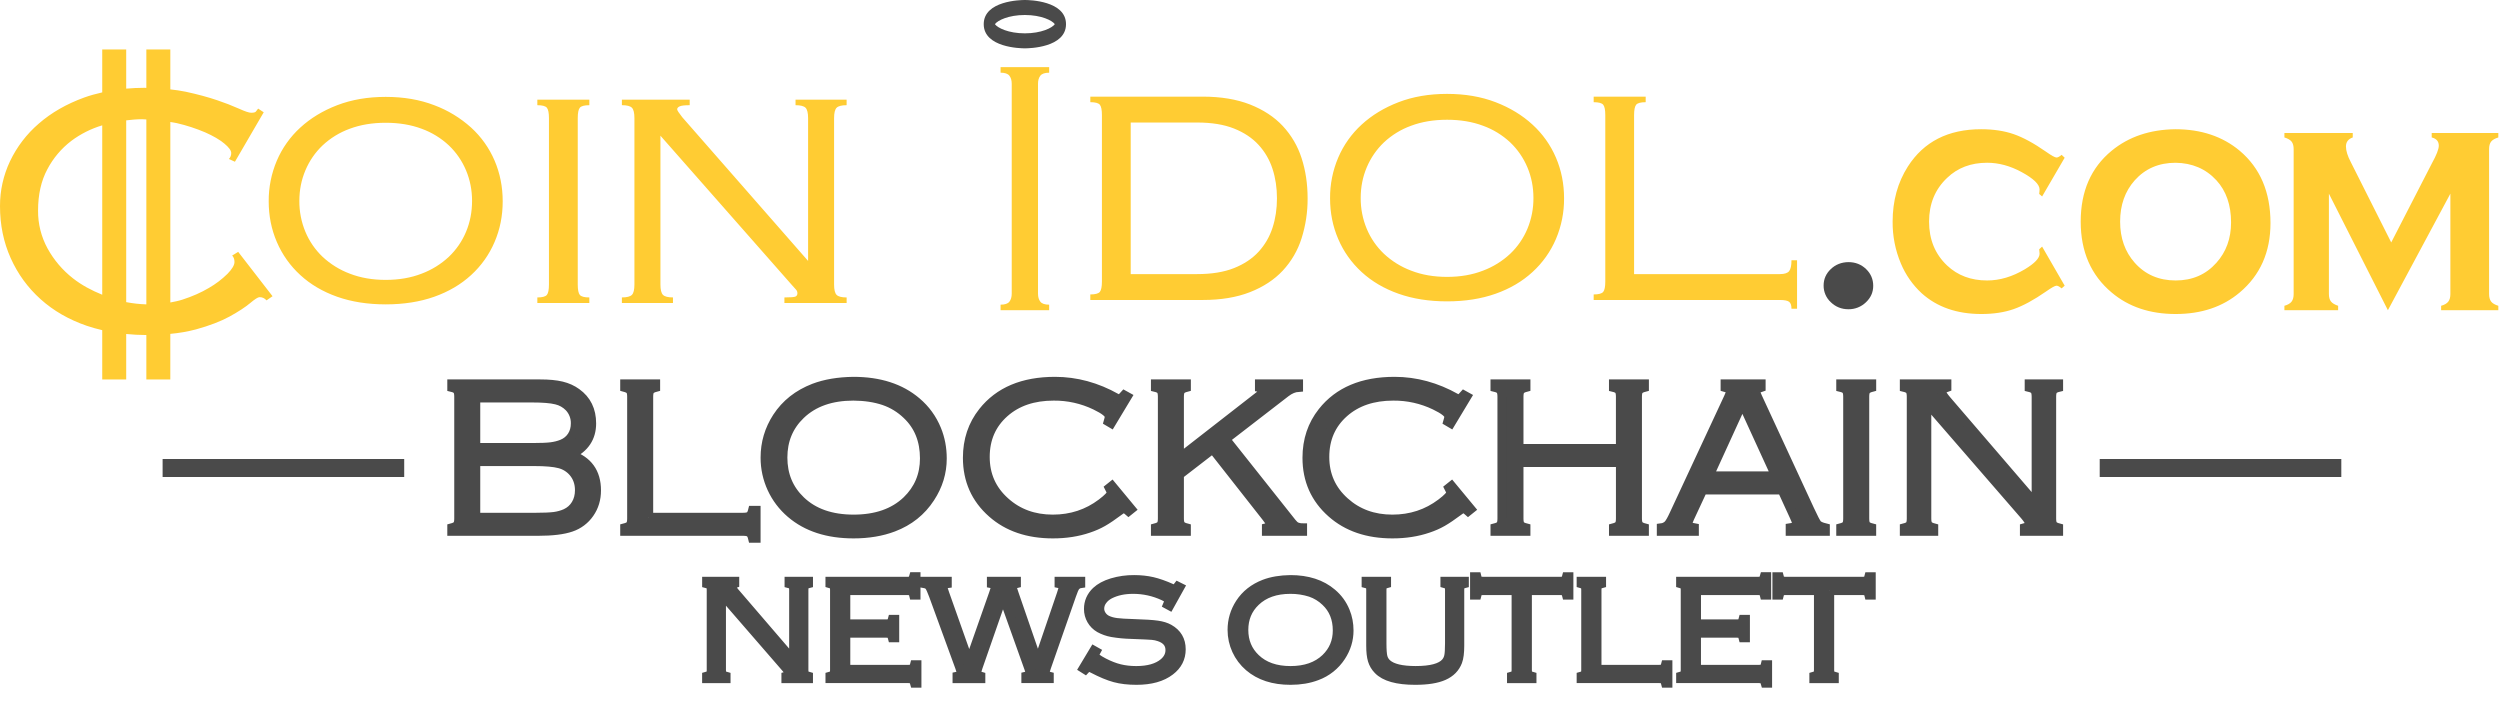
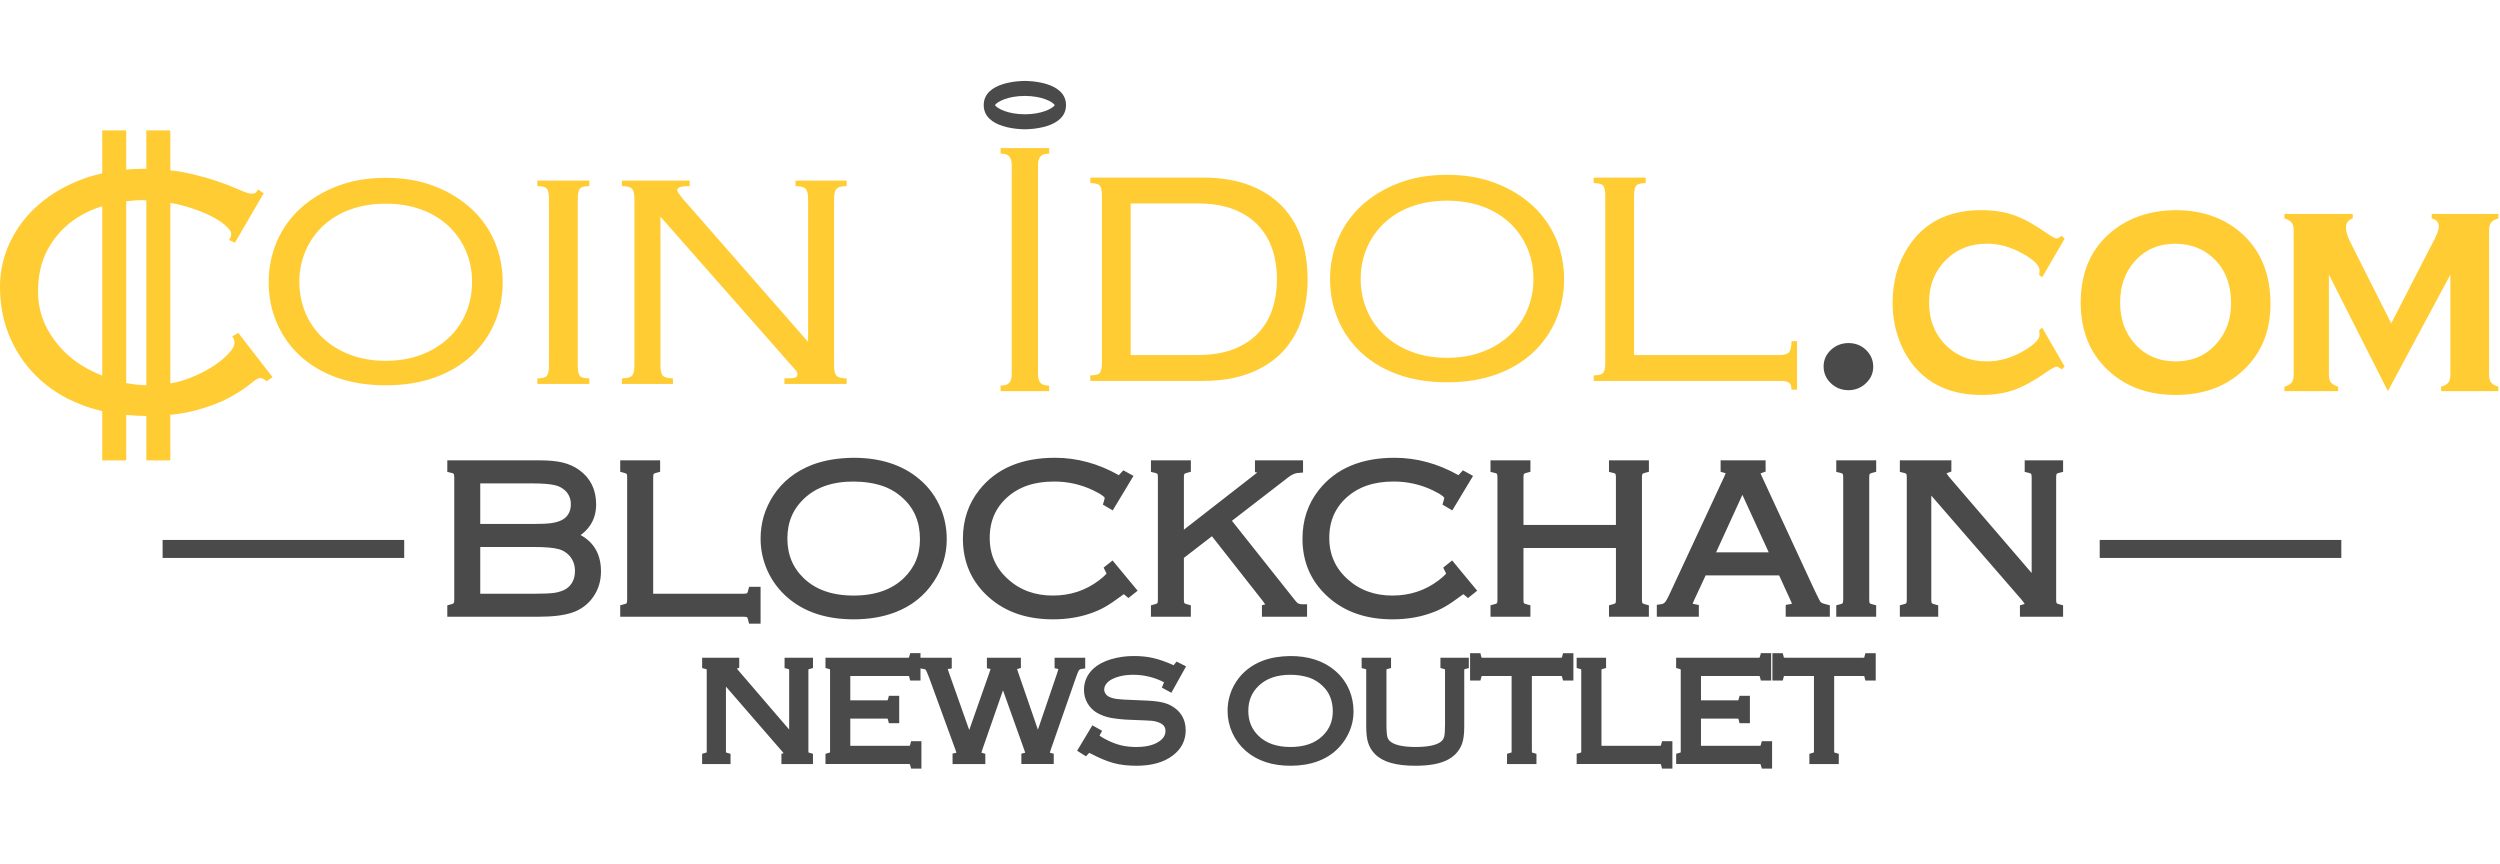
- <svg xmlns="http://www.w3.org/2000/svg" width="139" height="39" viewBox="0 0 139 39">
+ <svg xmlns="http://www.w3.org/2000/svg" width="139" height="48" viewBox="0 0 139 39">
  <g fill-rule="nonzero" fill="none">
    <path d="M56.982 0c-.234 0-2.287.038-2.287 1.344s2.053 1.344 2.287 1.344c.234 0 2.288-.038 2.288-1.344S57.216 0 56.982 0m0 1.854c-.917 0-1.522-.306-1.665-.51.143-.205.748-.51 1.665-.51.918 0 1.523.306 1.666.51-.143.204-.748.51-1.666.51" fill="#4A4A4A" />
    <path d="M12.908 14.209c.086.086.129.205.129.36 0 .17-.13.39-.388.655a5.069 5.069 0 0 1-1.032.784c-.43.256-.925.475-1.485.655-.215.07-.439.113-.662.155V6.783c.12.023.248.036.366.064a9.442 9.442 0 0 1 1.575.514c.447.198.8.403 1.058.617.258.214.387.39.387.526a.452.452 0 0 1-.129.335l.335.154 1.601-2.75-.31-.205a5.868 5.868 0 0 1-.129.167c-.035.043-.12.064-.258.064-.12 0-.34-.073-.658-.218a14.06 14.06 0 0 0-1.226-.476c-.5-.17-1.085-.33-1.756-.475a9.187 9.187 0 0 0-.856-.13V2.75H8.137v2.137c-.038 0-.07-.005-.108-.005-.349 0-.684.018-1.012.046V2.75H5.684v2.387c-.344.079-.68.169-.998.284-.99.36-1.833.844-2.53 1.452a6.347 6.347 0 0 0-1.6 2.094A5.789 5.789 0 0 0 0 11.46c0 1.045.198 2.008.594 2.89.396.883.95 1.645 1.665 2.287.714.642 1.57 1.135 2.568 1.478.277.094.564.173.857.242v2.74h1.333V18.57c.362.035.731.058 1.115.058h.005v2.469h1.332v-2.534a8.58 8.58 0 0 0 1.425-.248c.757-.209 1.381-.448 1.872-.717.49-.27.868-.517 1.135-.74.267-.225.443-.337.53-.337.154 0 .284.06.387.18l.335-.231-1.91-2.467-.335.206zm-8.855 1.263a5.414 5.414 0 0 1-1.407-1.654 4.308 4.308 0 0 1-.53-2.114c0-.889.173-1.654.517-2.294a4.789 4.789 0 0 1 1.33-1.576 5.504 5.504 0 0 1 1.721-.865v9.418c-.595-.24-1.148-.535-1.631-.915zm2.964 1.327V6.692c.295-.036.59-.063.883-.063.08 0 .156.01.237.013v10.281a7.086 7.086 0 0 1-1.12-.124zM26.196 7.095a6.396 6.396 0 0 0-2.053-1.246c-.8-.308-1.7-.462-2.698-.462-.997 0-1.896.154-2.697.462-.8.308-1.484.724-2.052 1.246a5.315 5.315 0 0 0-1.304 1.837 5.677 5.677 0 0 0-.452 2.262c0 .805.15 1.558.452 2.26a5.31 5.31 0 0 0 1.304 1.838c.568.523 1.252.925 2.052 1.208.8.282 1.7.423 2.697.423.999 0 1.898-.141 2.698-.423.8-.283 1.484-.685 2.053-1.208a5.3 5.3 0 0 0 1.303-1.838c.301-.702.451-1.455.451-2.26 0-.805-.15-1.56-.45-2.262a5.308 5.308 0 0 0-1.304-1.837m-.284 5.794a4.095 4.095 0 0 1-.955 1.388 4.56 4.56 0 0 1-1.51.937c-.595.232-1.261.348-2.002.348-.74 0-1.407-.116-2-.348a4.562 4.562 0 0 1-1.51-.937 4.093 4.093 0 0 1-.955-1.388 4.385 4.385 0 0 1-.336-1.721c0-.6.112-1.165.336-1.696.223-.53.542-.993.955-1.387a4.411 4.411 0 0 1 1.51-.926c.593-.222 1.26-.333 2-.333s1.407.11 2.001.333a4.412 4.412 0 0 1 1.511.926c.413.394.731.856.955 1.387.223.531.335 1.097.335 1.696 0 .616-.112 1.19-.335 1.721M29.876 5.849c.275 0 .452.047.53.141.077.095.116.287.116.578v9.25c0 .292-.039.485-.116.579-.078.094-.255.141-.53.141v.308h2.891v-.308c-.275 0-.451-.047-.529-.141-.077-.094-.115-.287-.115-.578v-9.25c0-.292.038-.484.115-.579.078-.094.254-.141.53-.141V5.54h-2.892v.308zM44.232 5.849c.276 0 .46.047.556.141.094.095.142.287.142.578v7.94l-6.997-7.991c-.19-.24-.283-.385-.283-.437 0-.068.047-.124.141-.167.095-.043.28-.064.556-.064V5.54h-3.77v.308c.275 0 .461.047.556.141.094.095.141.287.141.578v9.25c0 .292-.047.485-.141.578-.095.095-.28.142-.556.142v.308h2.84v-.308c-.275 0-.46-.047-.555-.142-.094-.093-.142-.286-.142-.578V7.545l7.306 8.299c.086.103.159.185.22.245.06.06.09.132.09.218s-.035.145-.103.18c-.07.034-.276.051-.62.051v.308h3.46v-.308c-.276 0-.461-.047-.556-.141-.095-.094-.142-.287-.142-.578v-9.25c0-.292.047-.484.142-.579.094-.094.28-.141.555-.141V5.54h-2.84v.308zM55.632 4.041c.24 0 .404.056.49.168.086.11.13.26.13.45v11.665c0 .188-.044.338-.13.45-.086.11-.25.166-.49.166v.308h2.701v-.308c-.241 0-.404-.055-.49-.167-.087-.111-.13-.261-.13-.45V4.659c0-.189.043-.338.13-.45.086-.11.249-.167.49-.167v-.308h-2.701v.308zM71.322 7.005c-.473-.505-1.08-.903-1.82-1.195-.74-.29-1.618-.437-2.633-.437h-6.247v.308c.275 0 .452.048.529.142.077.095.116.287.116.578v9.25c0 .292-.04.484-.116.578-.077.094-.254.142-.53.142v.308h6.248c1.015 0 1.893-.146 2.633-.437.74-.29 1.347-.689 1.82-1.195a4.706 4.706 0 0 0 1.046-1.798 7.205 7.205 0 0 0 .335-2.222c0-.806-.112-1.55-.335-2.236a4.734 4.734 0 0 0-1.046-1.786m-.568 5.653c-.164.506-.422.95-.774 1.336-.353.385-.81.69-1.369.912-.56.223-1.243.334-2.052.334h-3.692V6.812h3.692c.809 0 1.493.112 2.052.334.56.223 1.016.527 1.369.913.352.385.61.83.774 1.336.164.505.245 1.05.245 1.632 0 .582-.081 1.126-.245 1.63M85.207 6.928c-.568-.522-1.251-.938-2.052-1.246-.8-.308-1.7-.462-2.698-.462s-1.898.154-2.697.462c-.8.308-1.485.724-2.053 1.246a5.31 5.31 0 0 0-1.303 1.837 5.668 5.668 0 0 0-.452 2.262c0 .805.15 1.558.452 2.26.3.703.735 1.315 1.303 1.838.568.522 1.252.925 2.053 1.207.8.283 1.7.424 2.697.424.998 0 1.897-.141 2.698-.424.8-.282 1.484-.685 2.052-1.207a5.297 5.297 0 0 0 1.304-1.838 5.667 5.667 0 0 0 .451-2.26c0-.806-.15-1.56-.451-2.262a5.307 5.307 0 0 0-1.304-1.837m-.283 5.794a4.098 4.098 0 0 1-.956 1.388 4.547 4.547 0 0 1-1.51.937c-.594.232-1.26.348-2 .348-.741 0-1.408-.116-2.001-.348a4.546 4.546 0 0 1-1.51-.937 4.086 4.086 0 0 1-.956-1.388 4.38 4.38 0 0 1-.336-1.721c0-.6.112-1.165.336-1.696.224-.53.543-.993.955-1.388a4.396 4.396 0 0 1 1.51-.925c.594-.223 1.261-.334 2.001-.334s1.407.111 2 .334a4.4 4.4 0 0 1 1.511.925c.413.395.731.857.956 1.388.223.531.335 1.096.335 1.696a4.39 4.39 0 0 1-.335 1.721M99.606 14.47c0 .291-.043.492-.129.604-.086.11-.258.166-.517.166h-8.105V6.401c0-.291.039-.483.116-.578.077-.094.253-.141.529-.141v-.308h-2.892v.308c.276 0 .452.047.53.141.078.095.116.287.116.578v9.25c0 .291-.038.485-.116.578-.078.095-.254.142-.53.142v.308H98.96c.259 0 .43.034.517.103.086.068.129.196.129.385h.31V14.47h-.31z" fill="#FC3" />
    <path d="M102.771 14.574c.387 0 .714.128.98.383.266.256.4.567.4.935 0 .357-.136.663-.408.918a1.37 1.37 0 0 1-.972.384c-.38 0-.706-.13-.975-.388a1.244 1.244 0 0 1-.403-.93c0-.357.133-.662.399-.915s.593-.382.98-.387z" fill="#4A4A4A" />
    <path d="M113.542 13.712l1.254 2.173-.17.149c-.12-.1-.214-.15-.283-.15-.084 0-.28.11-.586.326-.678.47-1.277.795-1.796.976-.52.182-1.118.273-1.796.273-1.356 0-2.462-.384-3.317-1.152a4.731 4.731 0 0 1-1.158-1.654 5.847 5.847 0 0 1-.46-2.331c0-1.155.282-2.176.846-3.061.885-1.384 2.244-2.076 4.074-2.076.678 0 1.28.09 1.807.272.527.182 1.127.508 1.8.977.307.217.502.325.586.325.07 0 .163-.05.282-.15l.171.16-1.254 2.154-.163-.14a.863.863 0 0 1 .014-.131c.005-.053.008-.09.008-.114 0-.286-.334-.61-1.002-.972-.633-.344-1.272-.517-1.915-.517-.9 0-1.642.281-2.226.843-.668.631-1.002 1.442-1.002 2.43 0 .994.334 1.807 1.002 2.439.588.555 1.33.833 2.226.833.703 0 1.403-.208 2.1-.624.545-.329.817-.616.817-.863l-.022-.246.163-.15zM120.95 7.185c1.431 0 2.624.399 3.577 1.196 1.141.962 1.712 2.302 1.712 4.02 0 1.613-.57 2.9-1.712 3.862-.943.797-2.13 1.196-3.56 1.196-1.43 0-2.618-.399-3.56-1.196-1.147-.962-1.72-2.276-1.72-3.941 0-1.683.573-2.997 1.72-3.94.948-.78 2.13-1.18 3.544-1.197zm.009 1.865c-.928 0-1.684.325-2.268.976-.542.61-.812 1.375-.812 2.296 0 .915.27 1.677.812 2.287.584.657 1.343.985 2.276.985.927 0 1.683-.328 2.267-.985.542-.604.813-1.352.813-2.243 0-.968-.271-1.748-.813-2.34-.59-.64-1.348-.965-2.275-.976zM132.767 17.248l-3.28-6.48v5.574c0 .182.037.321.112.418.075.097.208.177.401.242v.246h-2.987v-.246c.187-.053.32-.13.397-.229.078-.1.117-.24.117-.422V8.293c0-.182-.038-.321-.113-.418-.075-.096-.208-.174-.401-.233v-.246h3.8v.246c-.252.088-.378.255-.378.501 0 .241.091.534.274.88l2.243 4.457 2.26-4.395c.256-.463.385-.792.385-.986 0-.24-.131-.392-.394-.457v-.246h3.704v.246c-.193.059-.327.136-.402.233-.075.097-.112.236-.112.417v8.05c0 .182.037.323.112.423.075.1.21.178.402.237v.246h-3.18v-.246c.187-.053.32-.13.397-.23.078-.1.117-.24.117-.422v-5.583l-3.474 6.481z" fill="#FC3" />
    <path d="M31.73 25.284c.957.32 1.435.981 1.435 1.982 0 .484-.128.91-.386 1.278a2.03 2.03 0 0 1-1.025.772c-.43.15-1.044.225-1.84.225H25.12v-.192c.153-.04.255-.094.307-.162.053-.068.079-.186.079-.354v-6.779c0-.168-.026-.287-.079-.357-.052-.07-.154-.123-.307-.159v-.192h4.91c.482 0 .881.038 1.197.114.316.076.594.202.835.378.555.397.833.965.833 1.705 0 .789-.388 1.37-1.164 1.741zm-5.278-.402h3.173c.45 0 .787-.014 1.01-.042.223-.028.43-.08.618-.156.233-.096.414-.244.543-.444.129-.2.193-.433.193-.697a1.28 1.28 0 0 0-.344-.9 1.45 1.45 0 0 0-.72-.406c-.296-.074-.75-.11-1.36-.11h-3.113v2.755zm0 3.879h3.305c.475 0 .827-.016 1.056-.045.23-.03.442-.09.64-.178.24-.112.429-.28.563-.504.135-.224.202-.484.202-.78 0-.393-.118-.727-.355-1.003a1.477 1.477 0 0 0-.754-.465c-.306-.082-.777-.123-1.412-.123h-3.245v3.098zM36.067 28.76h5.26c.169 0 .288-.025.359-.078.07-.052.123-.154.16-.306h.192v1.55h-.193c-.036-.153-.09-.255-.16-.307-.07-.052-.19-.078-.358-.078h-6.593v-.192c.157-.04.26-.094.31-.162.05-.068.076-.186.076-.355v-6.778c0-.168-.027-.286-.079-.354-.052-.068-.155-.122-.307-.162v-.192h1.719v.192c-.153.04-.256.094-.308.162-.052.068-.078.186-.078.354v6.707zM47.45 21.202c1.45 0 2.62.378 3.51 1.134.498.42.872.935 1.122 1.544.205.5.307 1.038.307 1.615 0 .78-.223 1.51-.67 2.19-.49.753-1.171 1.296-2.044 1.628-.651.248-1.39.372-2.214.372-1.444 0-2.608-.378-3.492-1.135a4.061 4.061 0 0 1-1.43-3.11c0-.812.221-1.56.664-2.245.482-.74 1.166-1.28 2.05-1.621.62-.236 1.352-.36 2.196-.372zm0 .822c-1.235 0-2.213.344-2.932 1.033-.66.632-.99 1.427-.99 2.383 0 .96.33 1.758.99 2.39.715.688 1.697 1.033 2.943 1.033 1.25 0 2.236-.345 2.956-1.033.655-.632.983-1.413.983-2.342 0-1.004-.328-1.815-.983-2.431a3.424 3.424 0 0 0-1.267-.775c-.499-.168-1.066-.254-1.7-.258zM62.674 22.054l-.893 1.483-.163-.096c.036-.12.055-.214.055-.282 0-.164-.258-.37-.773-.618a5.227 5.227 0 0 0-2.316-.517c-1.126 0-2.039.31-2.738.93-.712.632-1.068 1.45-1.068 2.453 0 1 .37 1.83 1.11 2.49.716.644 1.598.966 2.648.966 1.025 0 1.93-.298 2.714-.892.354-.268.531-.458.531-.57 0-.056-.034-.148-.102-.276l.144-.115 1.074 1.297-.15.12c-.114-.1-.206-.15-.278-.15-.045 0-.121.043-.23.127-.37.276-.676.484-.92.622-.243.139-.51.256-.799.352-.599.205-1.258.307-1.978.307-1.387 0-2.515-.384-3.384-1.153-.913-.804-1.37-1.83-1.37-3.08 0-.984.286-1.837.857-2.557.893-1.129 2.23-1.693 4.012-1.693 1.178 0 2.318.31 3.42.93a.4.4 0 0 0 .15.06c.053 0 .147-.075.284-.228l.163.09zM65.575 26.395v2.438c0 .164.026.28.079.35.052.07.154.126.307.166v.192h-1.719v-.192c.153-.04.256-.094.308-.162.052-.068.078-.186.078-.354v-6.779c0-.168-.026-.287-.078-.357-.053-.07-.155-.123-.308-.159v-.192h1.72v.192c-.154.04-.256.094-.308.162-.053.068-.079.187-.079.355v3.406L70.02 22c.156-.12.234-.219.234-.295 0-.088-.076-.144-.228-.168v-.192h2.173v.192c-.241.016-.478.114-.711.294l-3.346 2.583 3.683 4.64c.089.112.171.187.248.225a.924.924 0 0 0 .35.069v.192h-2.01v-.192c.174-.04.26-.098.26-.174 0-.048-.088-.186-.265-.414l-2.981-3.794-1.85 1.428zM81.554 22.054l-.893 1.483-.163-.096c.036-.12.055-.214.055-.282 0-.164-.258-.37-.772-.618a5.227 5.227 0 0 0-2.317-.517c-1.126 0-2.039.31-2.738.93-.712.632-1.068 1.45-1.068 2.453 0 1 .37 1.83 1.11 2.49.716.644 1.598.966 2.648.966 1.026 0 1.93-.298 2.714-.892.354-.268.531-.458.531-.57 0-.056-.034-.148-.102-.276l.144-.115 1.074 1.297-.15.12c-.113-.1-.206-.15-.278-.15-.045 0-.12.043-.23.127-.37.276-.676.484-.92.622-.243.139-.509.256-.799.352-.599.205-1.258.307-1.978.307-1.387 0-2.515-.384-3.384-1.153-.913-.804-1.37-1.83-1.37-3.08 0-.984.286-1.837.857-2.557.893-1.129 2.23-1.693 4.012-1.693 1.178 0 2.318.31 3.42.93a.4.4 0 0 0 .15.06c.053 0 .147-.075.284-.228l.163.09zM90.095 25.717h-5.64v3.116c0 .168.025.286.076.354.05.068.153.122.31.162v.192h-1.719v-.192c.157-.04.26-.094.31-.162.051-.068.076-.186.076-.355v-6.778c0-.168-.026-.287-.078-.357-.052-.07-.155-.123-.308-.159v-.192h1.72v.192c-.154.04-.256.094-.308.162-.053.068-.079.186-.079.354v2.882h5.64v-2.882c0-.168-.026-.287-.078-.357-.053-.07-.155-.123-.308-.159v-.192h1.72v.192c-.154.04-.256.094-.309.162-.052.068-.078.186-.078.354v6.779c0 .164.026.28.078.35.053.07.155.126.308.166v.192H89.71v-.192c.153-.04.255-.094.308-.162.052-.068.078-.186.078-.354v-3.116zM99.08 27.242h-4.405l-.724 1.555c-.068.148-.102.252-.102.312 0 .12.119.2.357.24v.192h-1.837v-.192a.65.65 0 0 0 .377-.18c.086-.092.2-.292.34-.6l3.017-6.479c.072-.156.108-.262.108-.318 0-.104-.098-.182-.295-.234v-.192h2.002v.192c-.197.064-.295.148-.295.252 0 .044.036.144.108.3l2.89 6.244c.213.46.354.73.422.81.068.08.217.149.446.205v.192h-1.954v-.192c.234-.032.35-.12.35-.264 0-.064-.043-.188-.132-.373l-.674-1.47zm-.349-.781l-1.854-4.05-1.852 4.05h3.706zM102.732 28.832v-6.778c0-.168-.026-.287-.078-.357-.053-.07-.155-.123-.308-.159v-.192h1.72v.192c-.154.04-.256.094-.308.162-.053.068-.079.186-.079.354v6.779c0 .168.025.286.076.354.05.068.153.122.31.162v.192h-1.719v-.192c.157-.04.26-.094.31-.162.051-.068.076-.186.076-.355zM107.13 22.385v6.447c0 .165.025.282.078.352.052.07.155.125.307.165v.192h-1.634v-.192c.157-.04.26-.094.31-.162.05-.068.076-.186.076-.354v-6.779c0-.168-.026-.287-.078-.357-.053-.07-.155-.123-.308-.159v-.192h2.365v.192c-.189.064-.283.154-.283.27 0 .08.094.23.283.45l4.964 5.776v-5.98c0-.168-.027-.287-.079-.357-.052-.07-.155-.123-.308-.159v-.192h1.635v.192c-.153.036-.255.09-.308.16-.052.07-.078.188-.078.357v6.778c0 .168.026.286.078.354.053.068.155.122.308.162v.192h-1.9v-.192c.184-.048.277-.13.277-.246 0-.088-.085-.232-.254-.432l-5.452-6.286zM40.113 33.006v4.257c0 .108.017.186.052.232.034.046.102.082.203.109v.127h-1.08v-.127c.104-.027.172-.062.206-.107.033-.045.05-.123.05-.234v-4.475c0-.111-.018-.19-.052-.236-.035-.046-.102-.081-.203-.105v-.127h1.562v.127c-.125.042-.188.102-.188.179 0 .052.063.152.188.297l3.276 3.813v-3.948c0-.11-.017-.19-.052-.236-.034-.046-.102-.081-.203-.105v-.127h1.08v.127c-.102.024-.17.06-.204.105-.034.047-.051.125-.051.236v4.475c0 .111.017.189.051.234.035.045.102.08.203.107v.127h-1.254v-.127c.122-.032.183-.086.183-.163 0-.058-.056-.153-.168-.285l-3.599-4.15zM47.026 35.206v2.01h3.485c.111 0 .19-.018.237-.052.046-.035.081-.102.105-.202h.128v1.022h-.128c-.026-.1-.063-.168-.11-.202-.046-.034-.125-.052-.236-.052h-4.36v-.126c.103-.027.17-.062.204-.107.033-.045.05-.123.05-.234v-4.475c0-.111-.017-.189-.052-.234-.034-.045-.102-.08-.203-.107v-.127h4.313c.112 0 .19-.017.235-.05.045-.035.081-.102.108-.204h.127v1.023h-.127c-.024-.1-.06-.166-.106-.201s-.125-.053-.237-.053h-3.433v1.855h2.25c.112 0 .19-.017.237-.051.047-.034.082-.102.106-.202h.127v1.022h-.127c-.024-.1-.06-.168-.106-.202s-.125-.052-.237-.052h-2.25zM55.763 33.13l-1.377 3.955c-.053.156-.08.264-.08.325 0 .087.076.152.228.194v.127h-1.322v-.127c.152-.03.228-.094.228-.194 0-.056-.03-.164-.088-.325L51.897 33.1c-.101-.272-.179-.443-.233-.513-.055-.07-.146-.117-.273-.14v-.128h1.276v.127c-.159.019-.239.086-.239.202 0 .043.036.166.108.369l1.354 3.823 1.343-3.823c.077-.225.116-.354.116-.389 0-.095-.076-.155-.227-.182v-.127h1.389v.127c-.152.037-.228.105-.228.202 0 .04.036.163.108.369l1.318 3.823 1.303-3.823c.064-.19.096-.316.096-.377 0-.1-.074-.165-.223-.194v-.127h1.203v.127a.468.468 0 0 0-.285.153c-.06.075-.134.242-.221.501l-1.391 3.984c-.053.153-.08.255-.08.305 0 .106.076.177.227.214v.127h-1.3v-.127c.152-.034.228-.107.228-.218 0-.034-.027-.124-.08-.27l-1.423-3.986zM65.6 32.656l-.57 1.024-.111-.06a.956.956 0 0 0 .067-.222c0-.079-.098-.165-.294-.257a3.973 3.973 0 0 0-1.697-.373c-.491 0-.918.091-1.282.273-.175.09-.314.206-.416.348a.76.76 0 0 0-.153.451c0 .132.04.257.119.374.08.117.185.205.315.263.143.066.312.111.507.136.196.025.513.045.954.058.61.018 1.047.047 1.31.085.263.038.48.105.65.2.45.251.676.633.676 1.146 0 .489-.204.889-.613 1.2-.454.35-1.079.524-1.875.524-.46 0-.86-.047-1.203-.14-.343-.092-.751-.262-1.227-.51a1.061 1.061 0 0 0-.235-.092c-.04 0-.102.048-.187.143l-.107-.067.597-.995.112.063a.65.65 0 0 0-.076.214c0 .085.17.216.51.393.305.158.599.273.882.343.283.07.59.105.922.105.671 0 1.181-.147 1.529-.44.23-.196.346-.428.346-.698 0-.354-.197-.598-.593-.733a1.604 1.604 0 0 0-.396-.085c-.137-.012-.525-.03-1.165-.054a7.538 7.538 0 0 1-1.073-.103 2.285 2.285 0 0 1-.691-.245 1.22 1.22 0 0 1-.613-1.066c0-.384.143-.713.43-.988.212-.2.505-.358.88-.473a4.175 4.175 0 0 1 1.23-.173c.364 0 .702.036 1.014.108.312.072.664.196 1.057.371a.65.65 0 0 0 .163.056c.048 0 .113-.053.195-.16l.112.056zM71.744 32.225c.958 0 1.731.25 2.318.75.329.277.576.616.74 1.018.136.33.204.685.204 1.066 0 .515-.148.998-.442 1.447a2.722 2.722 0 0 1-1.35 1.074c-.43.164-.918.246-1.462.246-.953 0-1.722-.25-2.306-.75a2.696 2.696 0 0 1-.943-2.053c0-.536.146-1.03.438-1.482.318-.489.77-.845 1.354-1.07.408-.156.892-.238 1.45-.246zm0 .543c-.815 0-1.46.227-1.935.682-.436.417-.653.942-.653 1.573 0 .635.217 1.16.653 1.578.472.454 1.12.682 1.943.682.826 0 1.476-.228 1.951-.682.433-.417.65-.933.65-1.546 0-.663-.217-1.198-.65-1.605a2.262 2.262 0 0 0-.836-.512 3.583 3.583 0 0 0-1.123-.17zM76.837 32.788v2.992c0 .355.02.604.056.748a.75.75 0 0 0 .231.374c.284.254.814.38 1.59.38.843 0 1.397-.148 1.66-.447a.78.78 0 0 0 .175-.359c.03-.139.044-.37.044-.696v-2.992c0-.108-.018-.186-.052-.232-.035-.046-.102-.082-.203-.109v-.127h1.079v.127c-.1.024-.169.059-.203.105-.035.046-.052.125-.052.236v3.115c0 .384-.037.676-.112.876-.138.36-.397.624-.778.793-.381.17-.909.254-1.583.254-1.009 0-1.7-.194-2.07-.583a1.289 1.289 0 0 1-.317-.533c-.06-.2-.09-.468-.09-.807v-3.115c0-.111-.017-.19-.052-.236-.034-.046-.102-.081-.203-.105v-.127h1.135v.127c-.1.026-.169.063-.203.11-.034.045-.052.123-.052.231zM84.922 32.835v4.428c0 .108.017.186.051.232.035.046.103.082.204.109v.127H84.04v-.127c.101-.027.169-.062.204-.107.034-.045.051-.123.051-.234v-4.428h-1.84c-.111 0-.19.017-.236.05-.047.034-.082.102-.106.204h-.127v-1.022h.127c.024.101.06.169.106.202.046.034.125.051.237.051h4.304c.112 0 .19-.017.237-.05.047-.034.082-.102.106-.203h.127v1.022h-.127c-.024-.102-.06-.17-.106-.203-.046-.034-.125-.05-.237-.05h-1.84zM88.792 37.215h3.473c.111 0 .19-.017.237-.051.046-.035.081-.102.105-.202h.128v1.022h-.128c-.024-.1-.059-.168-.105-.202-.047-.034-.126-.052-.237-.052h-4.353v-.126c.104-.027.172-.062.205-.107s.05-.123.05-.234v-4.475c0-.111-.017-.189-.052-.234-.034-.045-.102-.08-.203-.107v-.127h1.135v.127c-.1.026-.169.062-.203.107-.035.045-.052.123-.052.234v4.427zM94.324 35.206v2.01h3.484c.112 0 .19-.018.237-.052.047-.035.082-.102.106-.202h.127v1.022h-.127c-.027-.1-.063-.168-.11-.202-.046-.034-.125-.052-.236-.052h-4.361v-.126c.103-.027.171-.062.205-.107.033-.045.05-.123.05-.234v-4.475c0-.111-.018-.189-.052-.234-.035-.045-.103-.08-.204-.107v-.127h4.313c.112 0 .19-.017.235-.05.045-.035.081-.102.108-.204h.127v1.023H98.1c-.024-.1-.06-.166-.106-.201s-.125-.053-.237-.053h-3.432v1.855h2.25c.111 0 .19-.017.237-.051.046-.034.081-.102.105-.202h.128v1.022h-.128c-.024-.1-.06-.168-.106-.202s-.125-.052-.236-.052h-2.25zM101.73 32.835v4.428c0 .108.018.186.052.232.035.046.103.082.204.109v.127h-1.135v-.127c.1-.027.168-.062.203-.107.034-.045.052-.123.052-.234v-4.428h-1.84c-.112 0-.19.017-.237.05-.047.034-.082.102-.106.204h-.127v-1.022h.127c.024.101.06.169.106.202.046.034.125.051.237.051h4.304c.112 0 .19-.017.237-.05.047-.034.082-.102.106-.203h.127v1.022h-.127c-.024-.102-.06-.17-.106-.203-.046-.034-.125-.05-.237-.05h-1.84z" stroke="#4A4A4A" stroke-width=".5" fill="#4A4A4A" />
    <path fill="#4A4A4A" d="M9.041 25.521h13.433v1H9.041zM116.744 25.521h13.433v1h-13.433z" />
  </g>
</svg>
